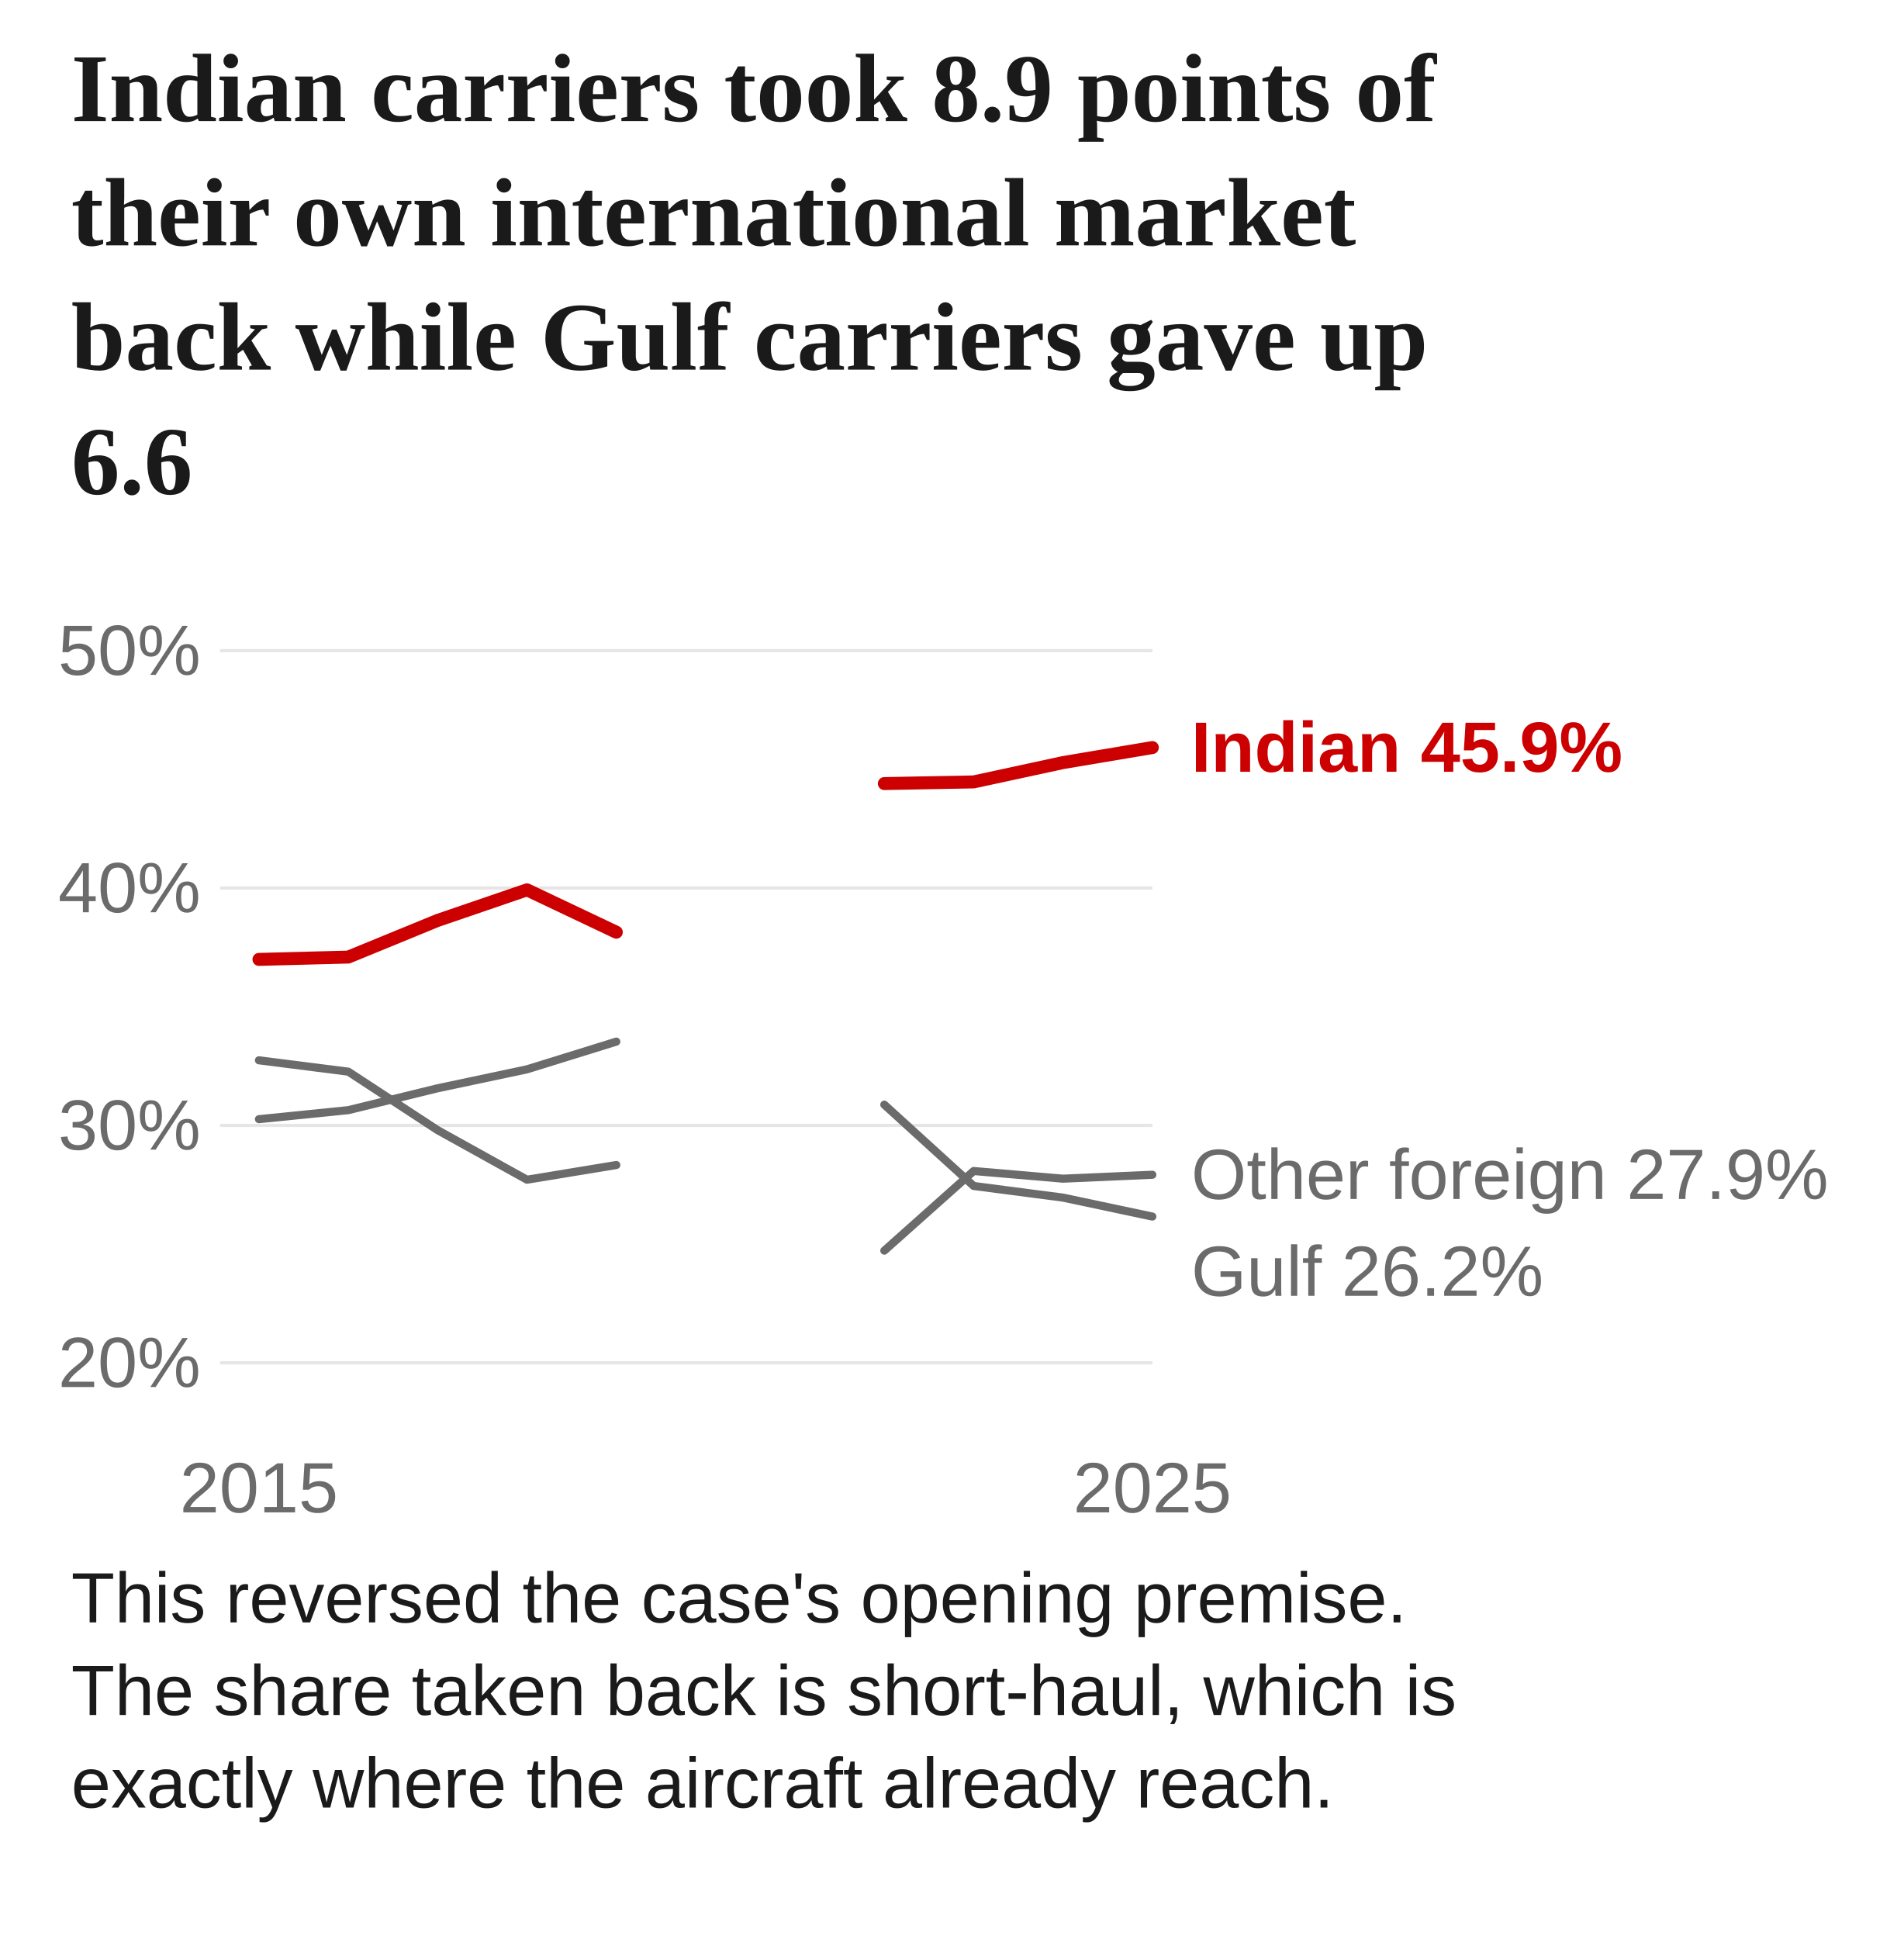
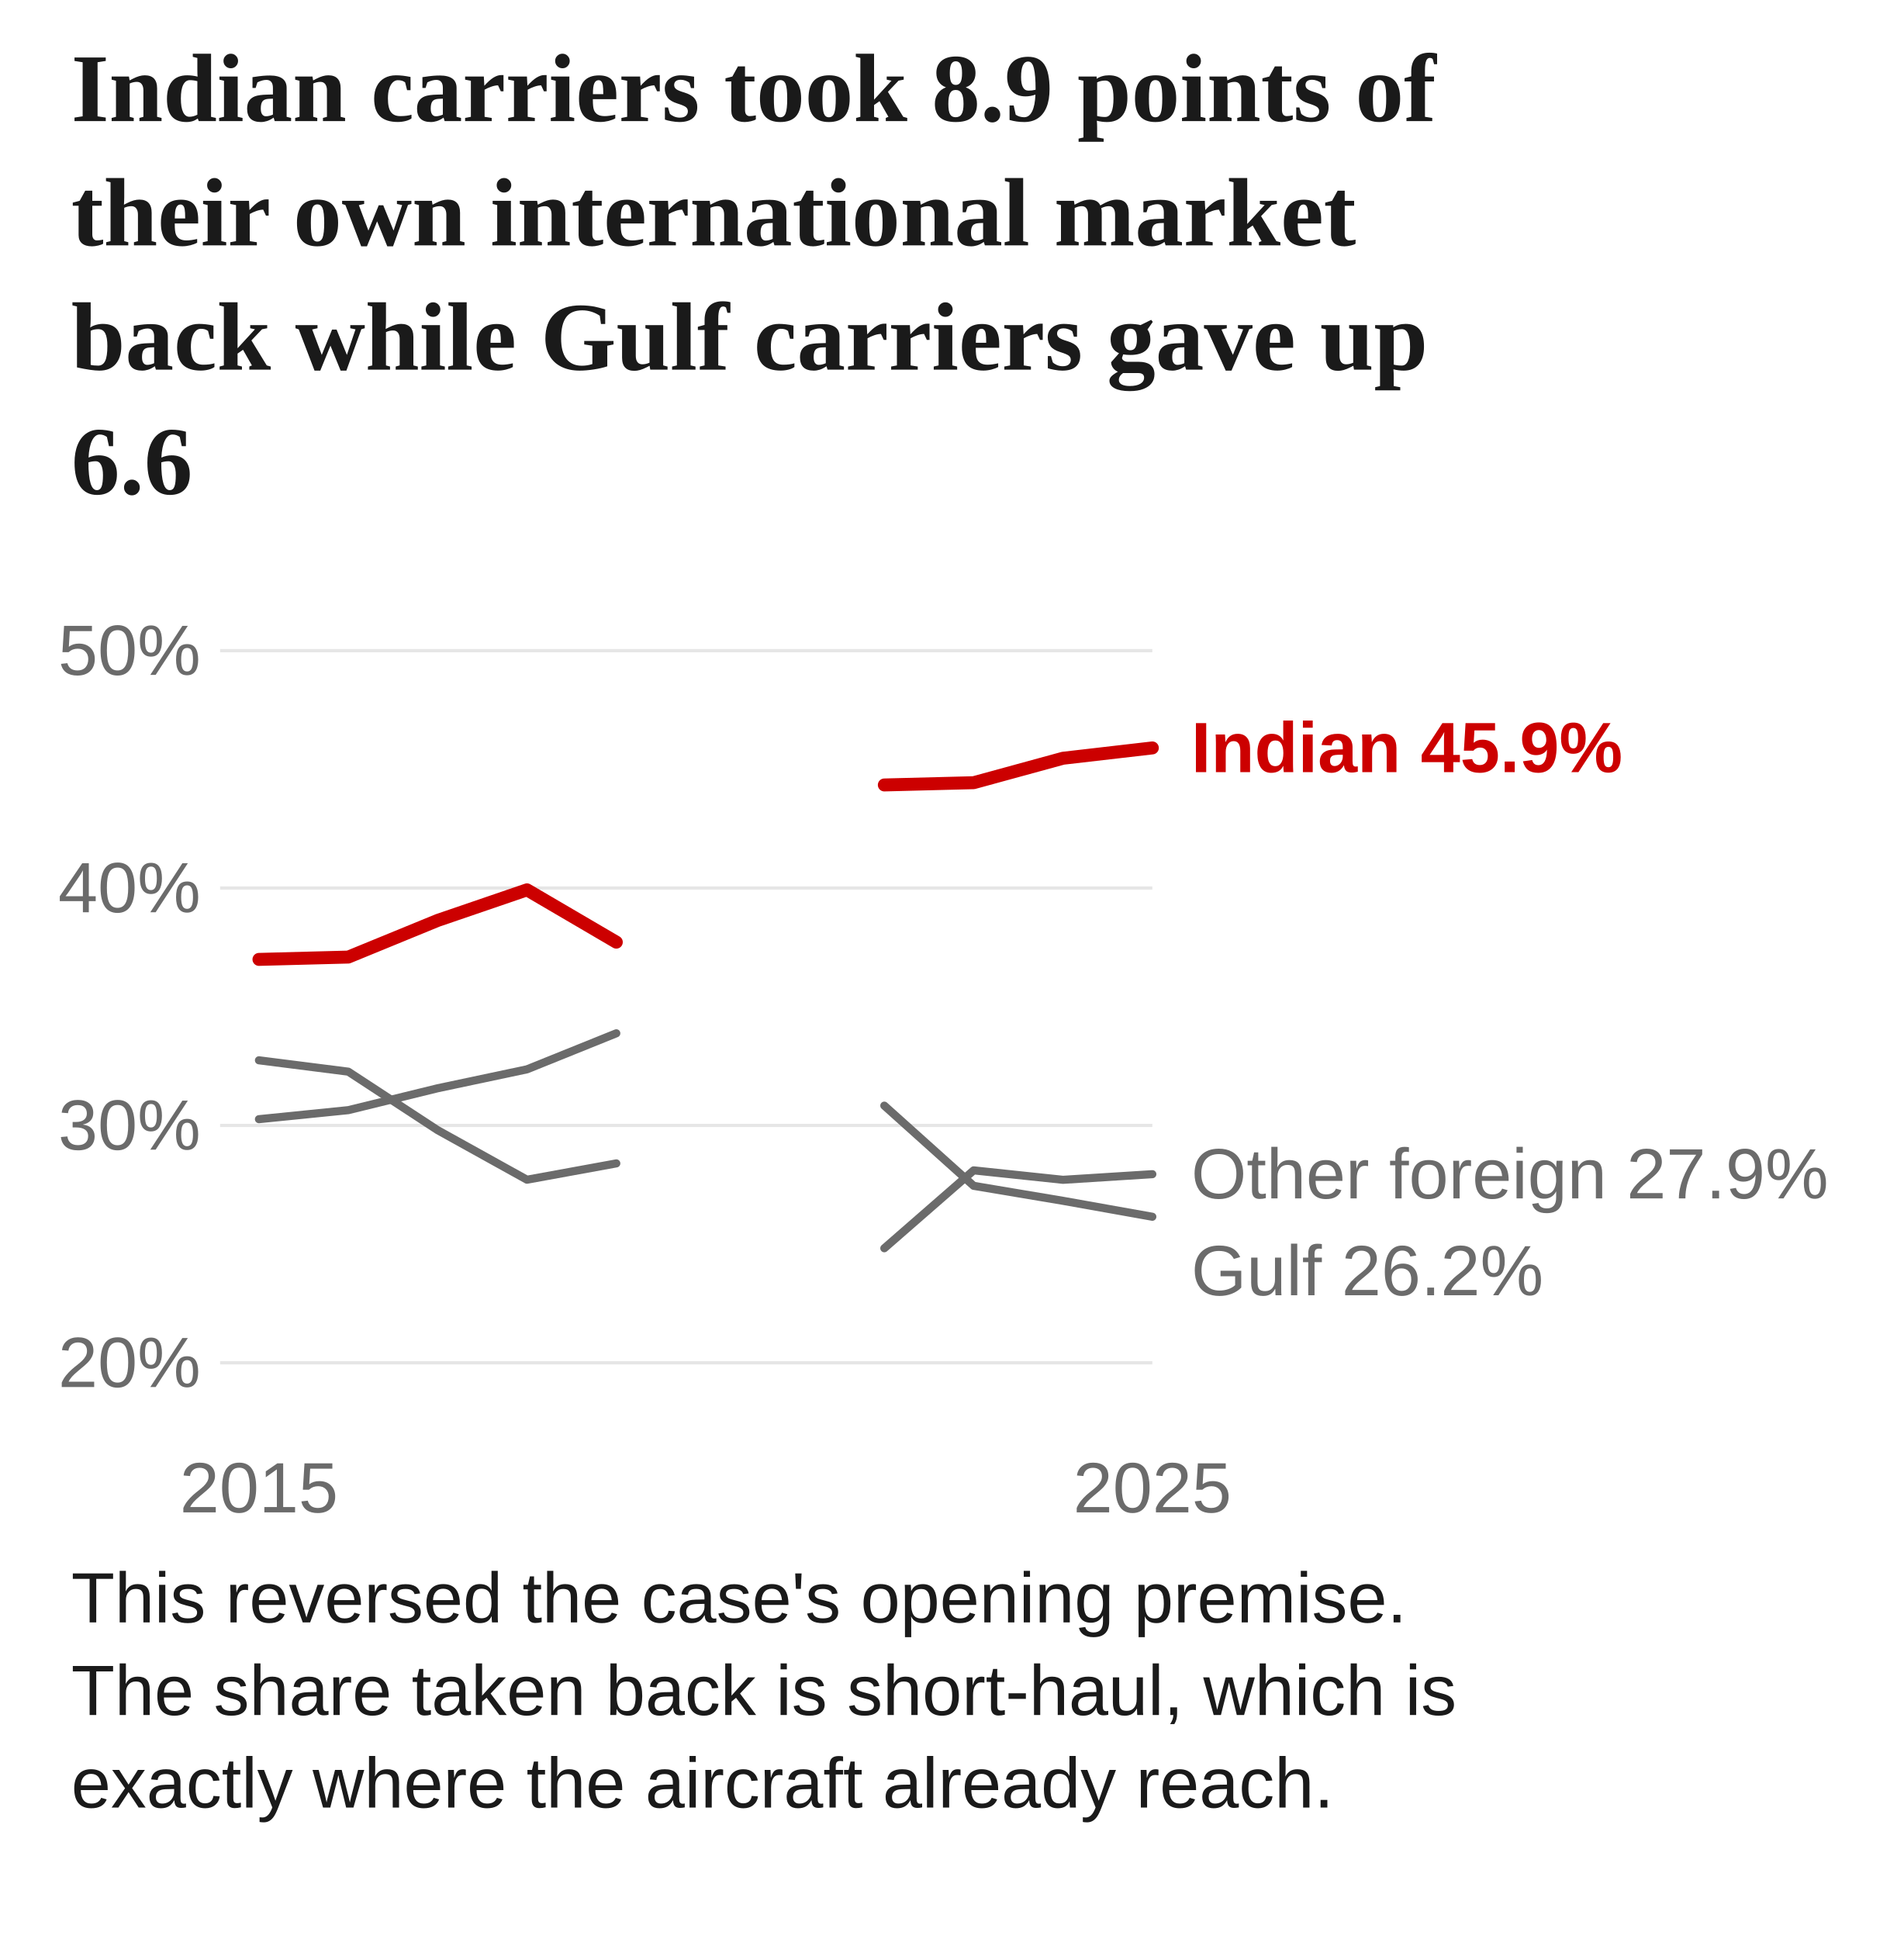
<svg xmlns="http://www.w3.org/2000/svg" width="588" height="599" viewBox="0 0 588 599" role="img" aria-label="Share of India's international sector passengers by carrier home region, 2015 to 2025, with 2020 and 2021 omitted because repatriation flying distorts them. Indian carriers rose from 37.0% to 45.9%, a gain of 8.9 points, while Gulf carriers fell from 32.7% to 26.2%, giving up 6.6 points.">
  <text x="22" y="37.4" font-family="'IBM Plex Serif', Georgia, 'Times New Roman', serif" font-size="30" font-weight="600" fill="#1A1A1A" text-anchor="start">Indian carriers took 8.9 points of</text>
  <text x="22" y="75.8" font-family="'IBM Plex Serif', Georgia, 'Times New Roman', serif" font-size="30" font-weight="600" fill="#1A1A1A" text-anchor="start">their own international market</text>
  <text x="22" y="114.2" font-family="'IBM Plex Serif', Georgia, 'Times New Roman', serif" font-size="30" font-weight="600" fill="#1A1A1A" text-anchor="start">back while Gulf carriers gave up</text>
  <text x="22" y="152.6" font-family="'IBM Plex Serif', Georgia, 'Times New Roman', serif" font-size="30" font-weight="600" fill="#1A1A1A" text-anchor="start">6.6</text>
  <line x1="68" y1="421" x2="356" y2="421" stroke="#E6E6E6" stroke-width="1" />
  <text x="62" y="428.48" font-family="'IBM Plex Sans', 'Segoe UI', 'Helvetica Neue', Arial, sans-serif" font-size="22" font-weight="400" fill="#6B6B6B" text-anchor="end">20%</text>
  <line x1="68" y1="347.667" x2="356" y2="347.667" stroke="#E6E6E6" stroke-width="1" />
  <text x="62" y="355.147" font-family="'IBM Plex Sans', 'Segoe UI', 'Helvetica Neue', Arial, sans-serif" font-size="22" font-weight="400" fill="#6B6B6B" text-anchor="end">30%</text>
  <line x1="68" y1="274.333" x2="356" y2="274.333" stroke="#E6E6E6" stroke-width="1" />
  <text x="62" y="281.813" font-family="'IBM Plex Sans', 'Segoe UI', 'Helvetica Neue', Arial, sans-serif" font-size="22" font-weight="400" fill="#6B6B6B" text-anchor="end">40%</text>
  <line x1="68" y1="201" x2="356" y2="201" stroke="#E6E6E6" stroke-width="1" />
  <text x="62" y="208.48" font-family="'IBM Plex Sans', 'Segoe UI', 'Helvetica Neue', Arial, sans-serif" font-size="22" font-weight="400" fill="#6B6B6B" text-anchor="end">50%</text>
-   <polyline points="80.00,345.74 107.60,342.95 135.20,336.19 162.80,330.34 190.40,321.78" fill="none" stroke="#6B6B6B" stroke-width="2.5" stroke-linecap="round" stroke-linejoin="round" />
-   <polyline points="273.20,386.35 300.80,361.75 328.40,364.12 356.00,362.91" fill="none" stroke="#6B6B6B" stroke-width="2.5" stroke-linecap="round" stroke-linejoin="round" />
-   <text x="368" y="370.391" font-family="'IBM Plex Sans', 'Segoe UI', 'Helvetica Neue', Arial, sans-serif" font-size="22" font-weight="400" fill="#6B6B6B" text-anchor="start">Other foreign 27.9%</text>
-   <polyline points="80.00,327.55 107.60,331.06 135.20,349.13 162.80,364.44 190.40,359.90" fill="none" stroke="#6B6B6B" stroke-width="2.5" stroke-linecap="round" stroke-linejoin="round" />
-   <polyline points="273.20,341.26 300.80,366.37 328.40,369.97 356.00,375.82" fill="none" stroke="#6B6B6B" stroke-width="2.5" stroke-linecap="round" stroke-linejoin="round" />
-   <text x="368" y="400.311" font-family="'IBM Plex Sans', 'Segoe UI', 'Helvetica Neue', Arial, sans-serif" font-size="22" font-weight="400" fill="#6B6B6B" text-anchor="start">Gulf 26.2%</text>
-   <polyline points="80.00,296.38 107.60,295.66 135.20,284.34 162.80,274.89 190.40,287.98" fill="none" stroke="#CC0000" stroke-width="4" stroke-linecap="round" stroke-linejoin="round" />
-   <polyline points="273.20,242.06 300.80,241.55 328.40,235.58 356.00,230.94" fill="none" stroke="#CC0000" stroke-width="4" stroke-linecap="round" stroke-linejoin="round" />
-   <text x="368" y="238.419" font-family="'IBM Plex Sans', 'Segoe UI', 'Helvetica Neue', Arial, sans-serif" font-size="22" font-weight="600" fill="#CC0000" text-anchor="start">Indian 45.9%</text>
+   <polyline points="80.00,345.74 107.60,342.95 135.20,336.19 162.80,330.34 190.40,319.21" fill="none" stroke="#6B6B6B" stroke-width="2.5" stroke-linecap="round" stroke-linejoin="round" />
+   <polyline points="273.20,385.61 300.80,361.55 328.40,364.47 356.00,362.73" fill="none" stroke="#6B6B6B" stroke-width="2.5" stroke-linecap="round" stroke-linejoin="round" />
+   <text x="368" y="370.214" font-family="'IBM Plex Sans', 'Segoe UI', 'Helvetica Neue', Arial, sans-serif" font-size="22" font-weight="400" fill="#6B6B6B" text-anchor="start">Other foreign 27.9%</text>
+   <polyline points="80.00,327.55 107.60,331.06 135.20,349.13 162.80,364.44 190.40,359.40" fill="none" stroke="#6B6B6B" stroke-width="2.5" stroke-linecap="round" stroke-linejoin="round" />
+   <polyline points="273.20,341.56 300.80,366.33 328.40,370.96 356.00,375.88" fill="none" stroke="#6B6B6B" stroke-width="2.5" stroke-linecap="round" stroke-linejoin="round" />
+   <text x="368" y="400.134" font-family="'IBM Plex Sans', 'Segoe UI', 'Helvetica Neue', Arial, sans-serif" font-size="22" font-weight="400" fill="#6B6B6B" text-anchor="start">Gulf 26.2%</text>
+   <polyline points="80.00,296.38 107.60,295.66 135.20,284.34 162.80,274.89 190.40,291.05" fill="none" stroke="#CC0000" stroke-width="4" stroke-linecap="round" stroke-linejoin="round" />
+   <polyline points="273.20,242.49 300.80,241.79 328.40,234.24 356.00,231.05" fill="none" stroke="#CC0000" stroke-width="4" stroke-linecap="round" stroke-linejoin="round" />
+   <text x="368" y="238.532" font-family="'IBM Plex Sans', 'Segoe UI', 'Helvetica Neue', Arial, sans-serif" font-size="22" font-weight="600" fill="#CC0000" text-anchor="start">Indian 45.9%</text>
  <text x="80" y="467.2" font-family="'IBM Plex Sans', 'Segoe UI', 'Helvetica Neue', Arial, sans-serif" font-size="22" font-weight="400" fill="#6B6B6B" text-anchor="middle">2015</text>
  <text x="356" y="467.2" font-family="'IBM Plex Sans', 'Segoe UI', 'Helvetica Neue', Arial, sans-serif" font-size="22" font-weight="400" fill="#6B6B6B" text-anchor="middle">2025</text>
  <text x="22" y="501.2" font-family="'IBM Plex Sans', 'Segoe UI', 'Helvetica Neue', Arial, sans-serif" font-size="22" font-weight="400" fill="#1A1A1A" text-anchor="start">This reversed the case's opening premise.</text>
  <text x="22" y="529.8" font-family="'IBM Plex Sans', 'Segoe UI', 'Helvetica Neue', Arial, sans-serif" font-size="22" font-weight="400" fill="#1A1A1A" text-anchor="start">The share taken back is short-haul, which is</text>
  <text x="22" y="558.4" font-family="'IBM Plex Sans', 'Segoe UI', 'Helvetica Neue', Arial, sans-serif" font-size="22" font-weight="400" fill="#1A1A1A" text-anchor="start">exactly where the aircraft already reach.</text>
</svg>
